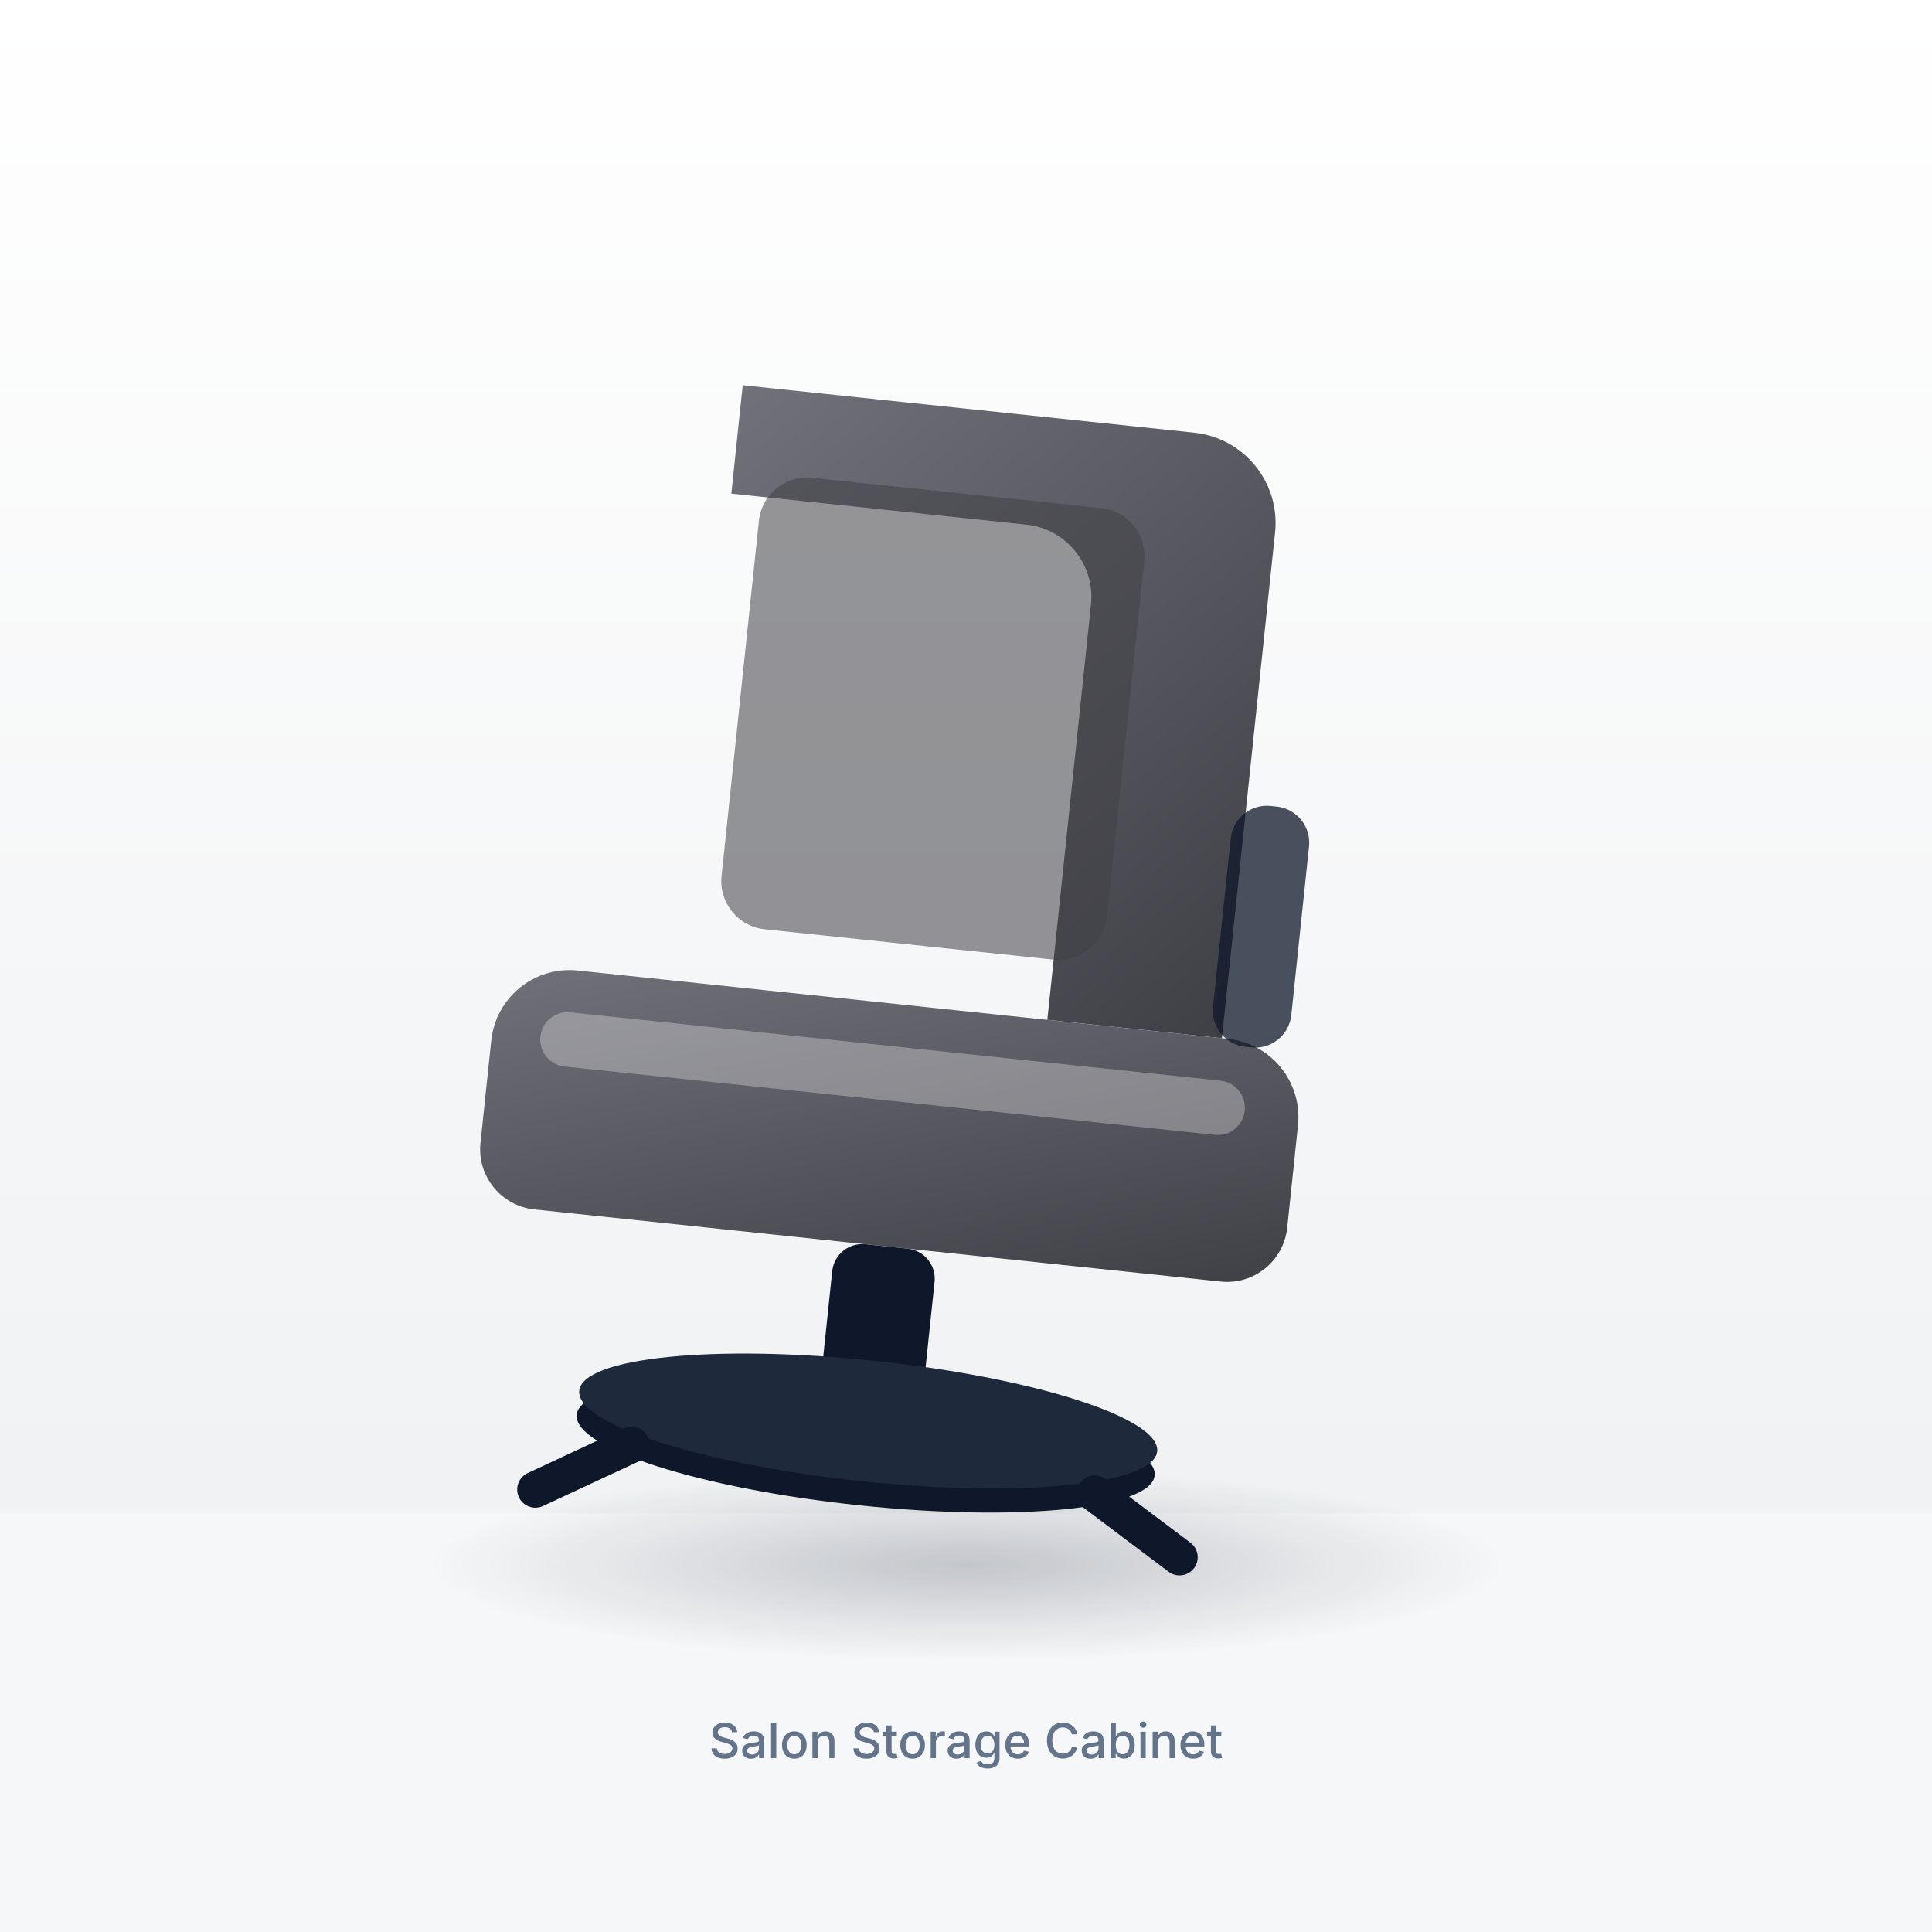
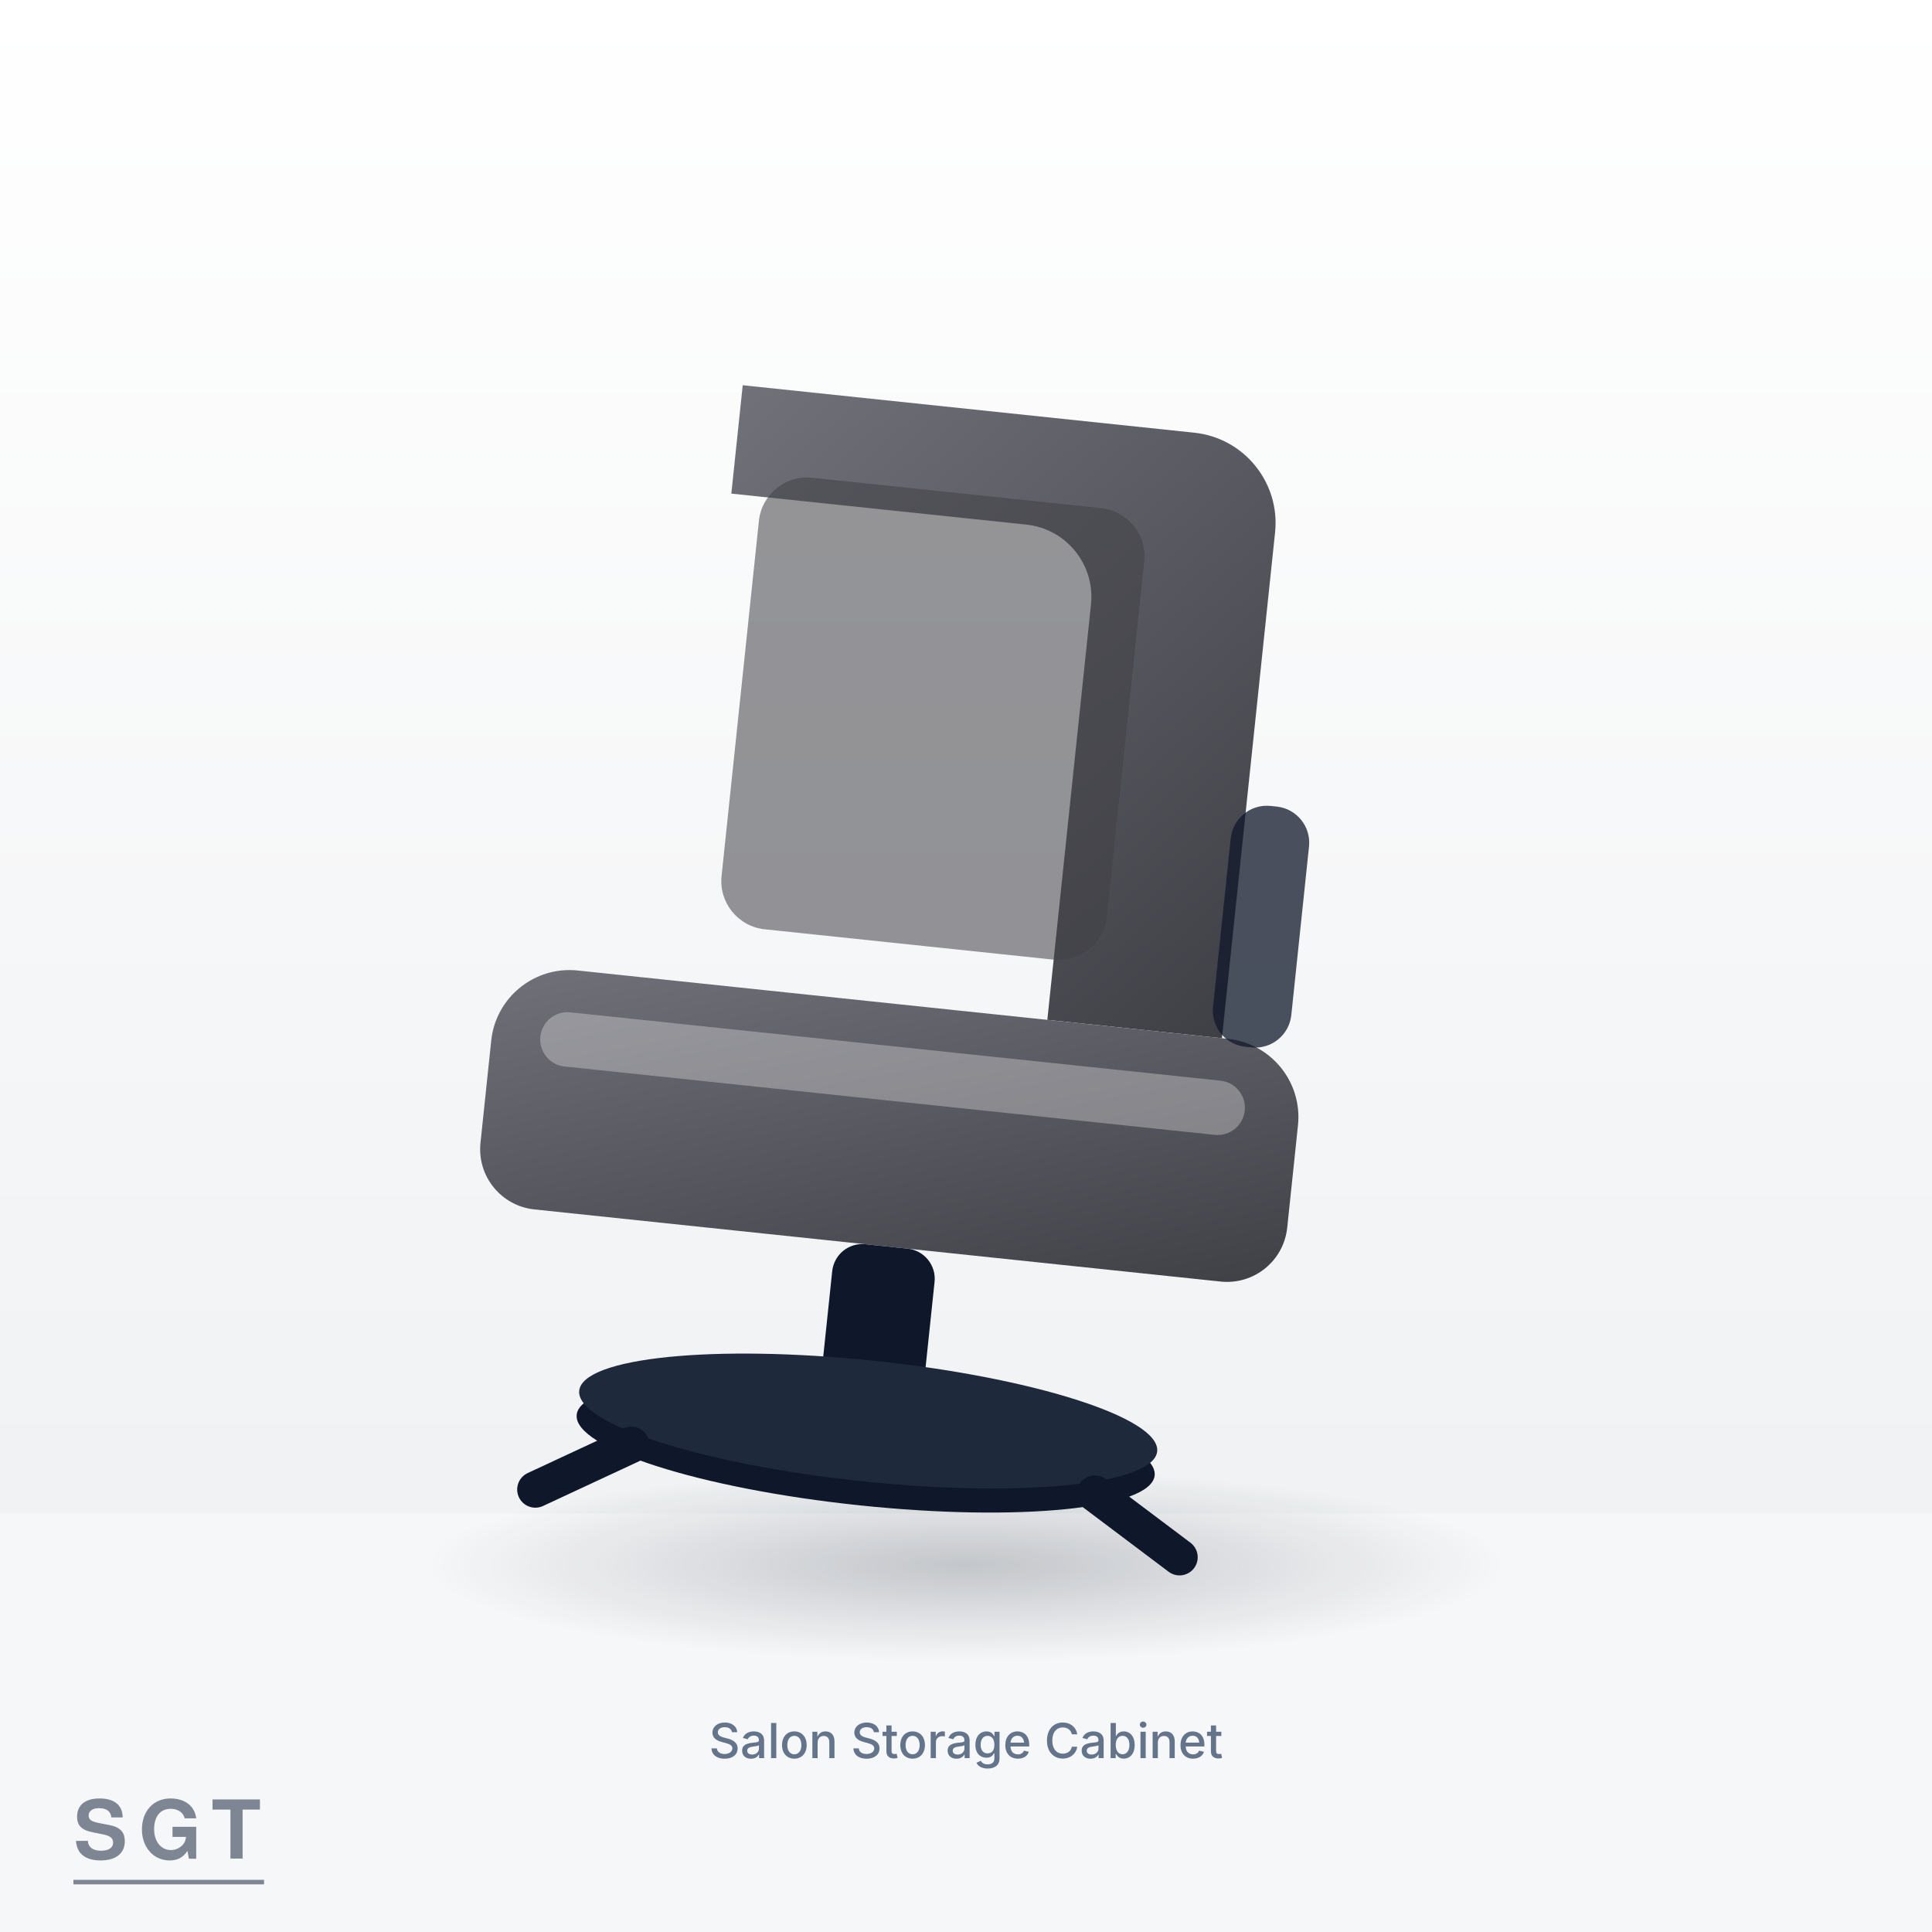
<svg xmlns="http://www.w3.org/2000/svg" viewBox="0 0 600 600" width="600" height="600" role="img" aria-label="Salon Storage Cabinet — Salon Furniture">
  <defs>
    <linearGradient id="bg" x1="0" y1="0" x2="0" y2="1">
      <stop offset="0%" stop-color="#ffffff" />
      <stop offset="100%" stop-color="#eceef0" />
    </linearGradient>
    <linearGradient id="body" x1="0" y1="0" x2="1" y2="1">
      <stop offset="0%" stop-color="#71717a" />
      <stop offset="100%" stop-color="#3f3f46" />
    </linearGradient>
    <linearGradient id="stroke" x1="0" y1="0" x2="1" y2="1">
      <stop offset="0%" stop-color="#71717a" />
      <stop offset="100%" stop-color="#3f3f46" />
    </linearGradient>
    <radialGradient id="shadow" cx="50%" cy="50%">
      <stop offset="0%" stop-color="#0f172a" stop-opacity="0.22" />
      <stop offset="100%" stop-color="#0f172a" stop-opacity="0" />
    </radialGradient>
  </defs>
  <rect width="600" height="600" fill="url(#bg)" />
  <rect y="470" width="600" height="130" fill="#f6f7f8" />
  <ellipse cx="300" cy="486" rx="168" ry="30" fill="url(#shadow)" />
  <g transform="translate(310 300) rotate(6) scale(0.94) translate(-300 -300)">
    <path d="M196 118h150a30 30 0 0 1 30 30v168h-58V178a24 24 0 0 0-24-24h-98z" fill="url(#body)" />
    <rect x="206" y="146" width="128" height="150" rx="16" fill="#3f3f46" opacity="0.55" />
    <path d="M162 316h216a26 26 0 0 1 26 26v34a20 20 0 0 1-20 20H156a20 20 0 0 1-20-20v-34a26 26 0 0 1 26-26z" fill="url(#body)" />
    <rect x="152" y="330" width="234" height="18" rx="9" fill="#ffffff" opacity="0.3" />
    <rect x="372" y="238" width="26" height="80" rx="12" fill="#0f172a" opacity="0.75" />
    <rect x="256" y="396" width="34" height="52" rx="10" fill="#0f172a" />
    <ellipse cx="273" cy="462" rx="96" ry="20" fill="#0f172a" />
    <ellipse cx="273" cy="454" rx="96" ry="20" fill="#1e293b" />
    <path d="M196 470l-30 18M350 470l30 18" stroke="#0f172a" stroke-width="12" stroke-linecap="round" />
  </g>
  <text x="300" y="546" font-family="ui-sans-serif,system-ui,-apple-system,sans-serif" font-size="15" font-weight="500" fill="#64748b" text-anchor="middle">Salon Storage Cabinet</text>
+   <g id="sgt-mark" opacity="0.62">
+     <text x="22.8" y="577.2" fill="#334155" font-family="Helvetica Neue, Helvetica, Arial, sans-serif" font-size="25.2" font-weight="600" letter-spacing="3.53">SGT</text>
+     <rect x="22.8" y="583.8" width="59.2" height="1.4" fill="#334155" />
+   </g>
</svg>
